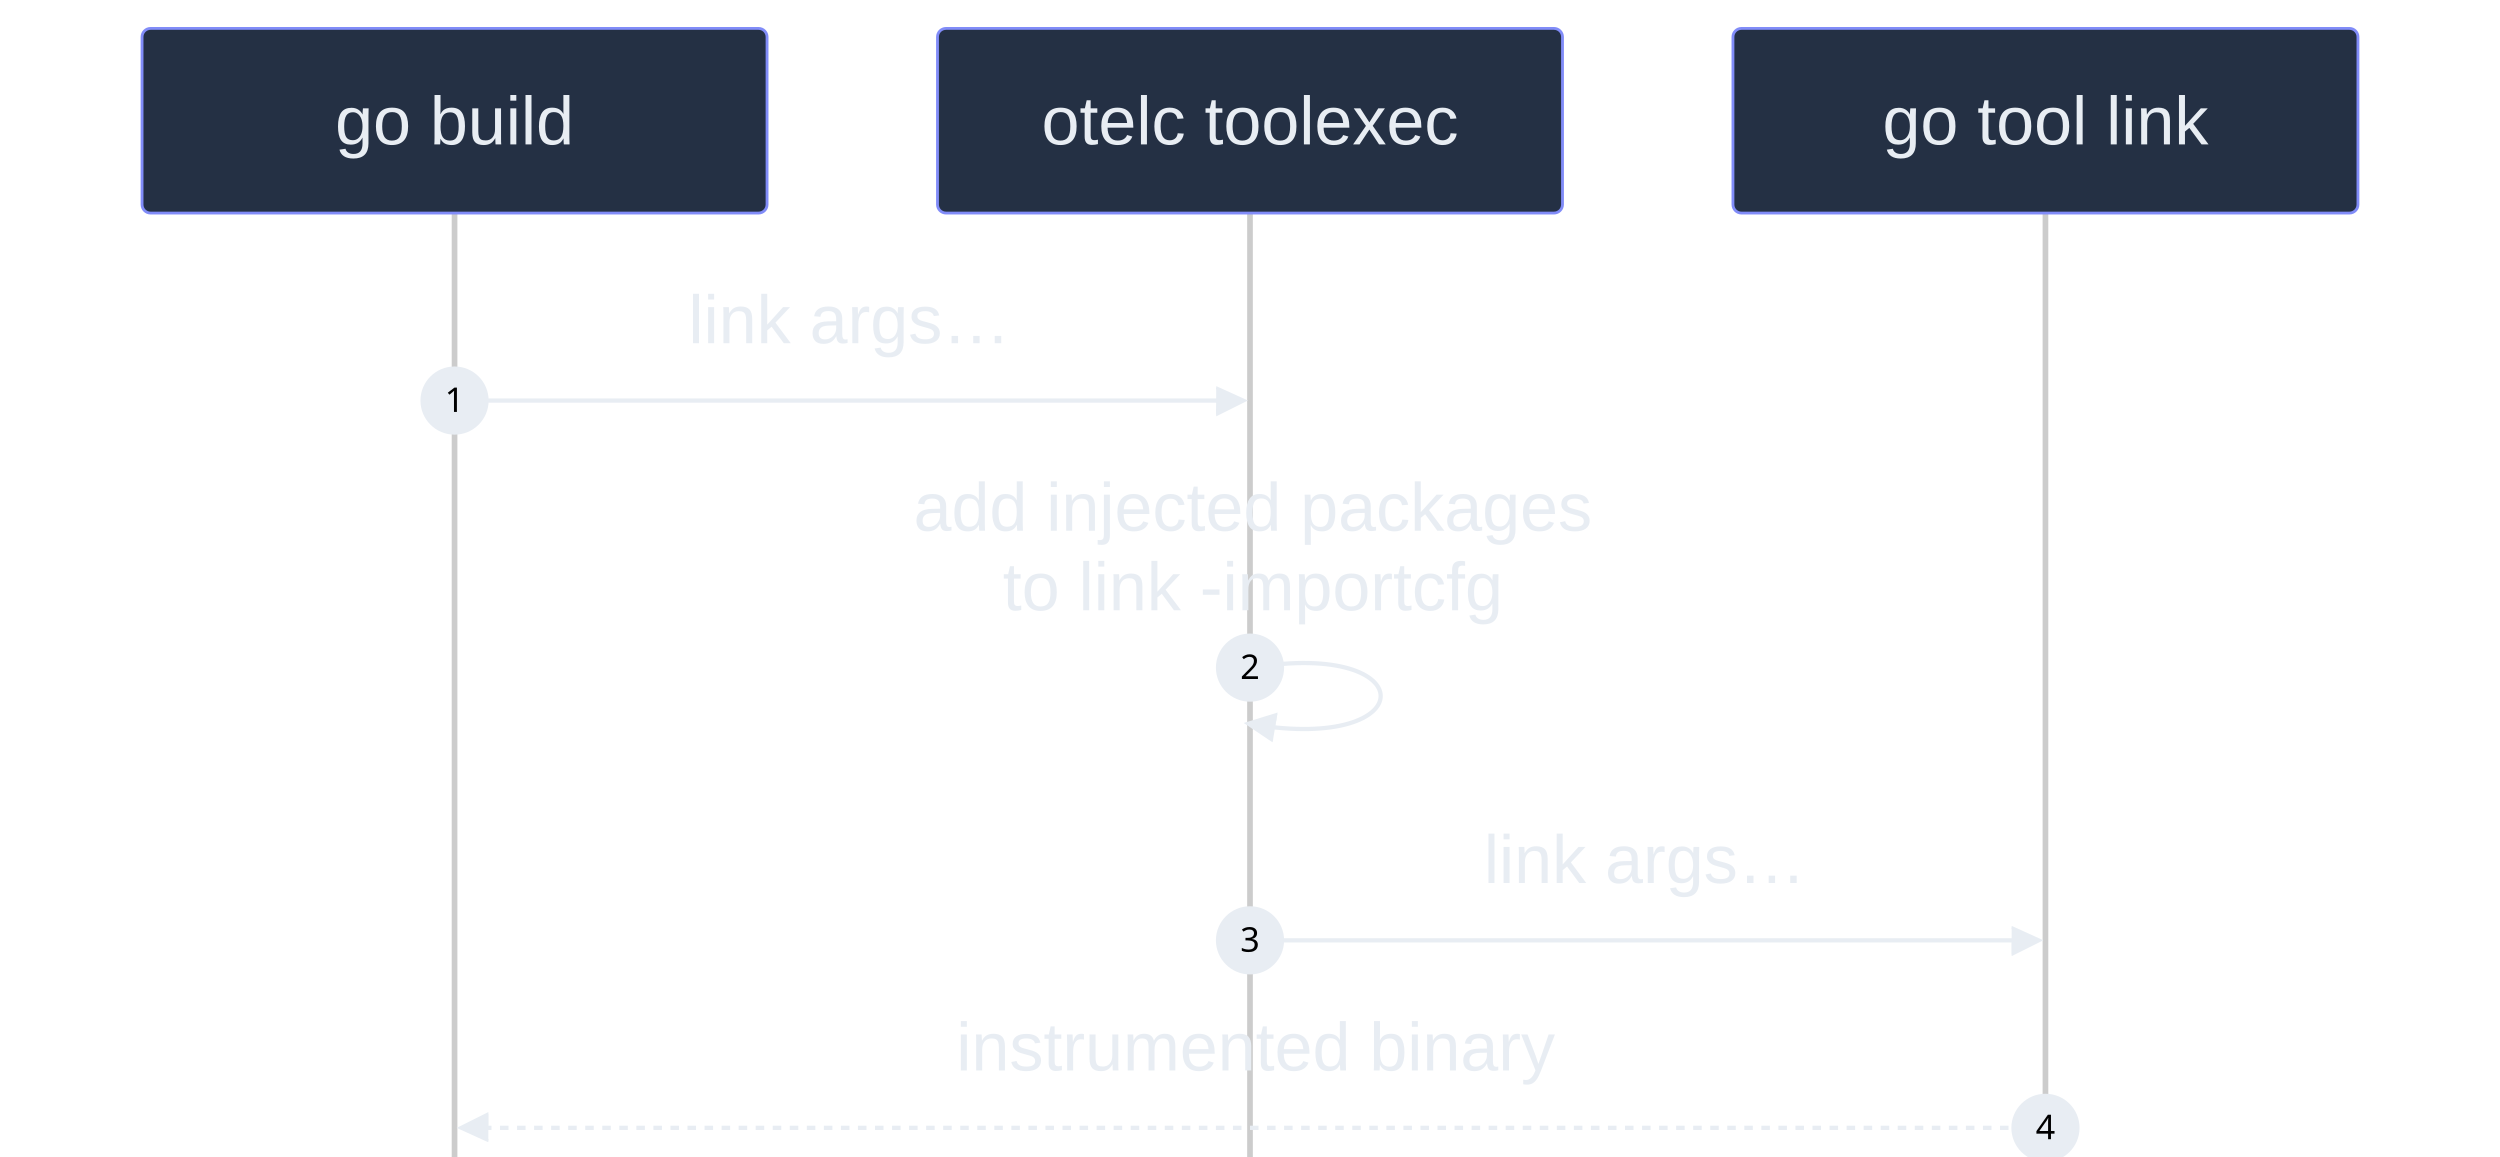
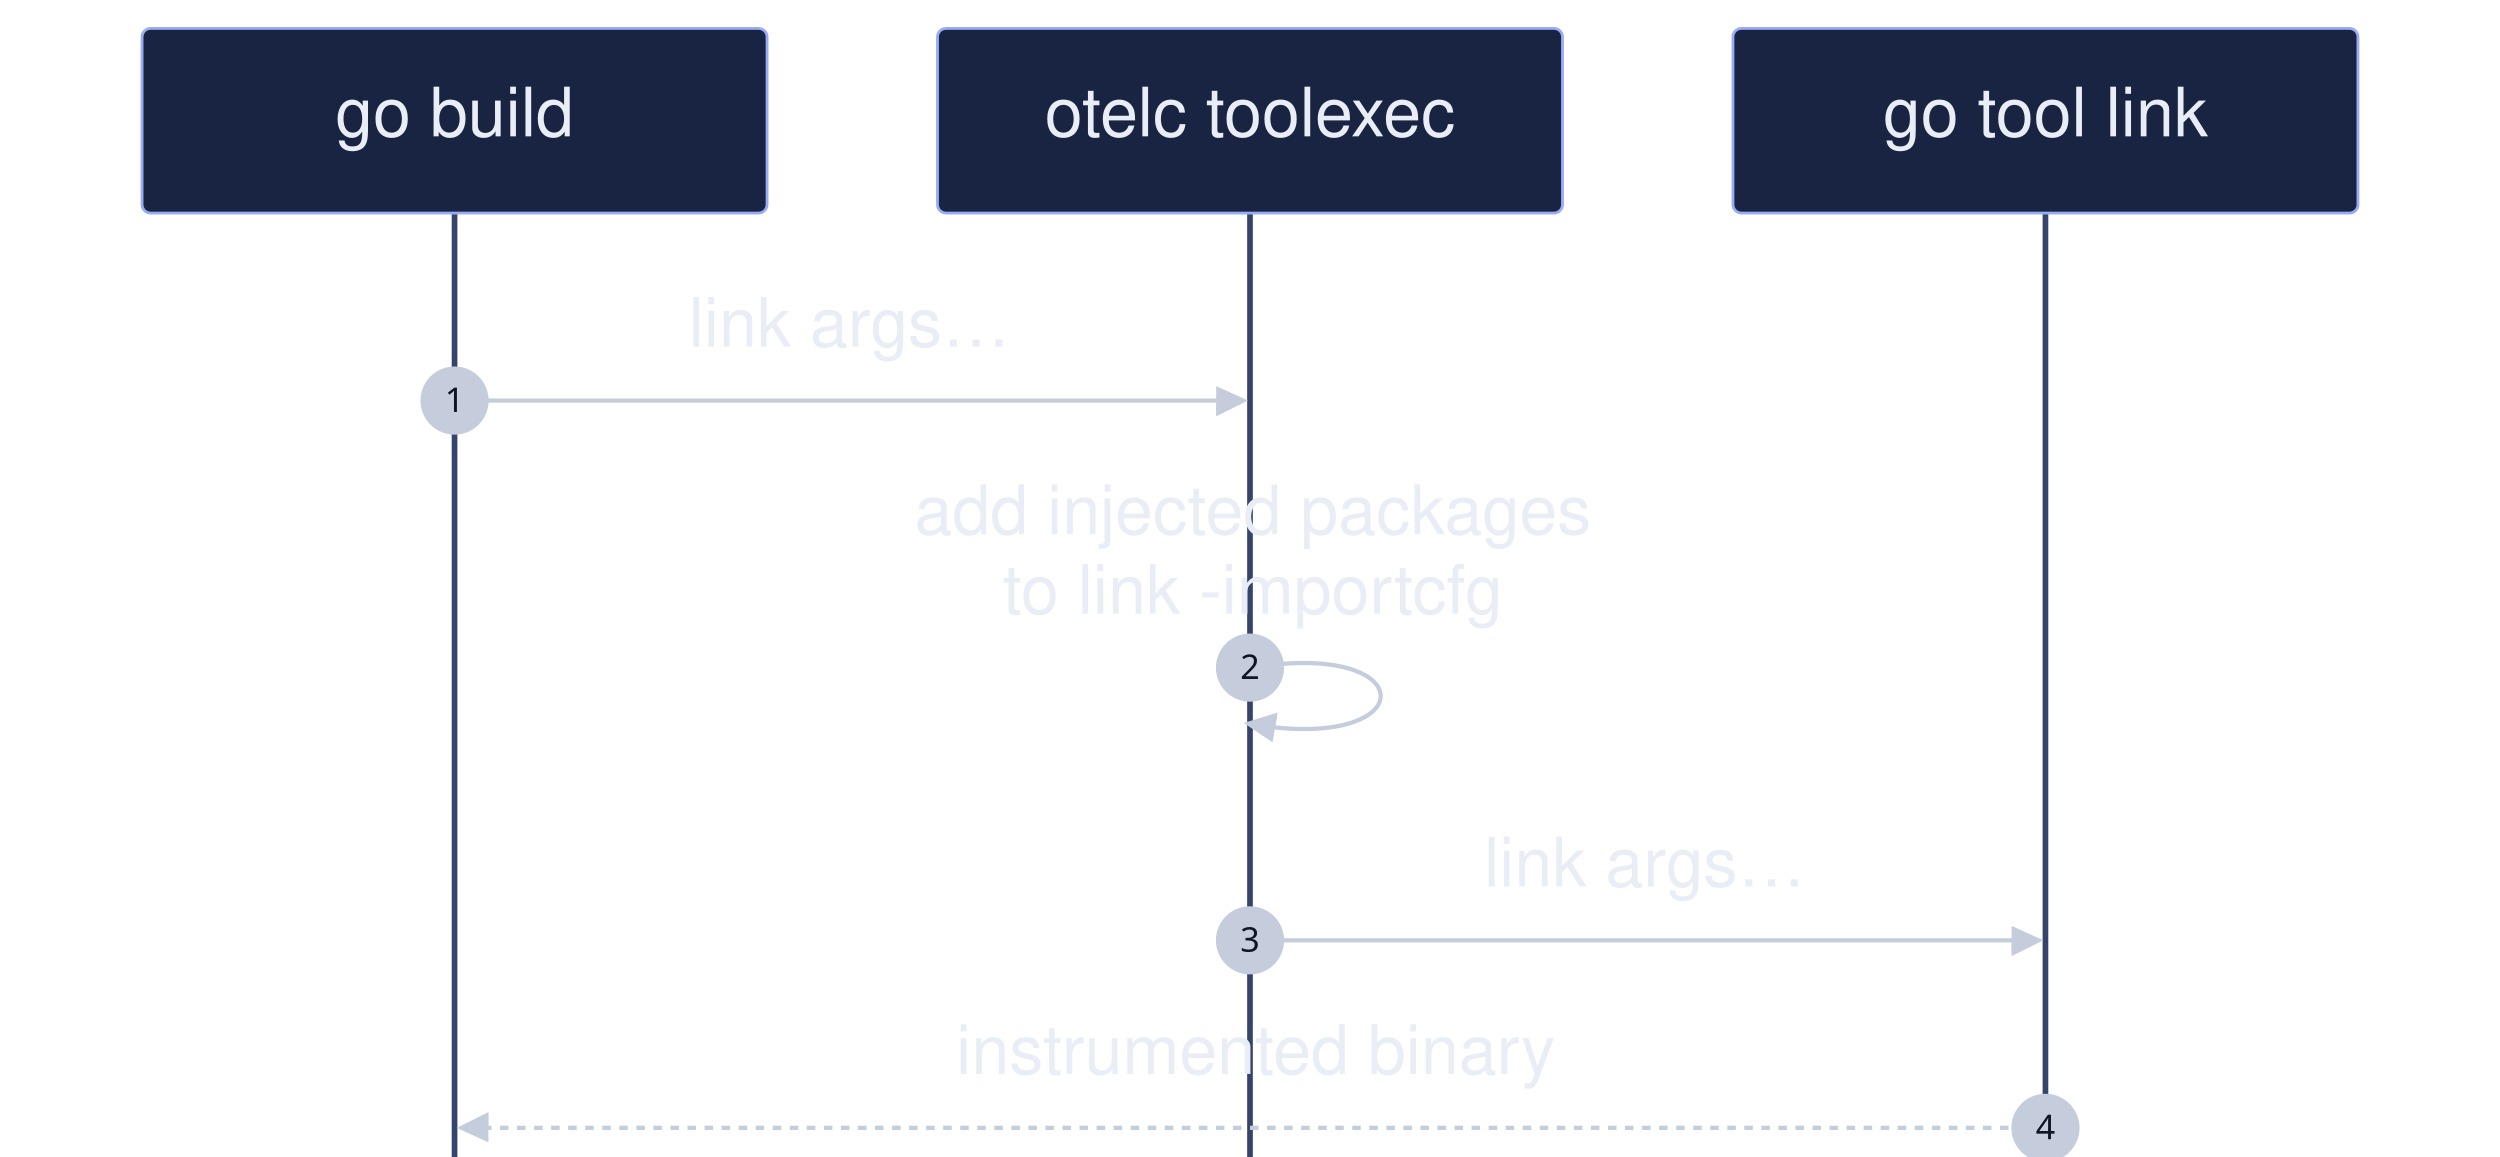
<svg xmlns="http://www.w3.org/2000/svg" id="my-svg" width="100%" style="max-width: 880px; background-color: transparent;" viewBox="-50 -10 880 407" role="graphics-document document" aria-roledescription="sequence">
  <g>
    <line id="actor2" x1="670" y1="65" x2="670" y2="2000" class="actor-line 200" stroke-width="0.5px" stroke="#999" name="L" data-et="life-line" data-id="L" />
    <g id="root-2" data-et="participant" data-type="participant" data-id="L">
      <rect x="560" y="0" fill="#eaeaea" stroke="#666" width="220" height="65" name="L" rx="3" ry="3" class="actor actor-top" />
-       <text x="670" y="32.5" dominant-baseline="central" alignment-baseline="central" class="actor actor-box" style="text-anchor: middle; font-size: 24px; font-weight: 400;">
+       <text x="670" y="32.5" dominant-baseline="central" alignment-baseline="central" class="actor actor-box" style="text-anchor: middle; font-size: 24px; font-weight: 400; font-family: Helvetica, Arial, sans-serif;">
        <tspan x="670" dy="0">go tool link</tspan>
      </text>
    </g>
  </g>
  <g>
    <line id="actor1" x1="390" y1="65" x2="390" y2="2000" class="actor-line 200" stroke-width="0.5px" stroke="#999" name="O" data-et="life-line" data-id="O" />
    <g id="root-1" data-et="participant" data-type="participant" data-id="O">
      <rect x="280" y="0" fill="#eaeaea" stroke="#666" width="220" height="65" name="O" rx="3" ry="3" class="actor actor-top" />
-       <text x="390" y="32.5" dominant-baseline="central" alignment-baseline="central" class="actor actor-box" style="text-anchor: middle; font-size: 24px; font-weight: 400;">
+       <text x="390" y="32.5" dominant-baseline="central" alignment-baseline="central" class="actor actor-box" style="text-anchor: middle; font-size: 24px; font-weight: 400; font-family: Helvetica, Arial, sans-serif;">
        <tspan x="390" dy="0">otelc toolexec</tspan>
      </text>
    </g>
  </g>
  <g>
    <line id="actor0" x1="110" y1="65" x2="110" y2="2000" class="actor-line 200" stroke-width="0.5px" stroke="#999" name="G" data-et="life-line" data-id="G" />
    <g id="root-0" data-et="participant" data-type="participant" data-id="G">
      <rect x="0" y="0" fill="#eaeaea" stroke="#666" width="220" height="65" name="G" rx="3" ry="3" class="actor actor-top" />
-       <text x="110" y="32.5" dominant-baseline="central" alignment-baseline="central" class="actor actor-box" style="text-anchor: middle; font-size: 24px; font-weight: 400;">
+       <text x="110" y="32.5" dominant-baseline="central" alignment-baseline="central" class="actor actor-box" style="text-anchor: middle; font-size: 24px; font-weight: 400; font-family: Helvetica, Arial, sans-serif;">
        <tspan x="110" dy="0">go build</tspan>
      </text>
    </g>
  </g>
-   <style>#my-svg{font-family:"trebuchet ms",verdana,arial,sans-serif;font-size:24px;fill:#ccc;}@keyframes edge-animation-frame{from{stroke-dashoffset:0;}}@keyframes dash{to{stroke-dashoffset:0;}}#my-svg .edge-animation-slow{stroke-dasharray:9,5!important;stroke-dashoffset:900;animation:dash 50s linear infinite;stroke-linecap:round;}#my-svg .edge-animation-fast{stroke-dasharray:9,5!important;stroke-dashoffset:900;animation:dash 20s linear infinite;stroke-linecap:round;}#my-svg .error-icon{fill:#a44141;}#my-svg .error-text{fill:#ddd;stroke:#ddd;}#my-svg .edge-thickness-normal{stroke-width:1px;}#my-svg .edge-thickness-thick{stroke-width:3.5px;}#my-svg .edge-pattern-solid{stroke-dasharray:0;}#my-svg .edge-thickness-invisible{stroke-width:0;fill:none;}#my-svg .edge-pattern-dashed{stroke-dasharray:3;}#my-svg .edge-pattern-dotted{stroke-dasharray:2;}#my-svg .marker{fill:#94a3b8;stroke:#94a3b8;}#my-svg .marker.cross{stroke:#94a3b8;}#my-svg svg{font-family:"trebuchet ms",verdana,arial,sans-serif;font-size:24px;}#my-svg p{margin:0;}#my-svg .actor{stroke:#818cf8;fill:#243044;stroke-width:1;}#my-svg rect.actor.outer-path[data-look="neo"]{filter:drop-shadow( 1px 2px 2px rgba(185,185,185,1));}#my-svg rect.note[data-look="neo"]{stroke:hsl(180, 0%, 18.353%);fill:hsl(180, 1.587%, 28.353%);filter:drop-shadow( 1px 2px 2px rgba(185,185,185,1));}#my-svg text.actor&gt;tspan{fill:#e8edf3;stroke:none;}#my-svg .actor-line{stroke:#ccc;}#my-svg .innerArc{stroke-width:1.5;stroke-dasharray:none;}#my-svg .messageLine0{stroke-width:1.5;stroke-dasharray:none;stroke:#e8edf3;}#my-svg .messageLine1{stroke-width:1.5;stroke-dasharray:2,2;stroke:#e8edf3;}#my-svg [id$="-arrowhead"] path{fill:#e8edf3;stroke:#e8edf3;}#my-svg .sequenceNumber{fill:black;}#my-svg [id$="-sequencenumber"]{fill:#e8edf3;}#my-svg [id$="-crosshead"] path{fill:#e8edf3;stroke:#e8edf3;}#my-svg .messageText{fill:#e8edf3;stroke:none;}#my-svg .labelBox{stroke:#ccc;fill:#1f2020;filter:none;}#my-svg .labelText,#my-svg .labelText&gt;tspan{fill:#e8edf3;stroke:none;}#my-svg .loopText,#my-svg .loopText&gt;tspan{fill:lightgrey;stroke:none;}#my-svg .sectionTitle,#my-svg .sectionTitle&gt;tspan{fill:lightgrey;stroke:none;}#my-svg .loopLine{stroke-width:2px;stroke-dasharray:2,2;stroke:#ccc;fill:#ccc;}#my-svg .note{stroke:hsl(180, 0%, 18.353%);fill:hsl(180, 1.587%, 28.353%);}#my-svg .noteText,#my-svg .noteText&gt;tspan{fill:rgb(183.848, 181.552, 181.552);stroke:none;font-weight:normal;}#my-svg .activation0{fill:hsl(180, 1.587%, 28.353%);stroke:#ccc;}#my-svg .activation1{fill:hsl(180, 1.587%, 28.353%);stroke:#ccc;}#my-svg .activation2{fill:hsl(180, 1.587%, 28.353%);stroke:#ccc;}#my-svg .actorPopupMenu{position:absolute;}#my-svg .actorPopupMenuPanel{position:absolute;fill:#243044;box-shadow:0px 8px 16px 0px rgba(0,0,0,0.2);filter:drop-shadow(3px 5px 2px rgb(0 0 0 / 0.4));}#my-svg .actor-man circle,#my-svg line{fill:#243044;stroke-width:2px;}#my-svg g rect.rect{filter:drop-shadow( 1px 2px 2px rgba(185,185,185,1));stroke:#ccc;}#my-svg .node .neo-node{stroke:#ccc;}#my-svg [data-look="neo"].node rect,#my-svg [data-look="neo"].cluster rect,#my-svg [data-look="neo"].node polygon{stroke:url(#my-svg-gradient);filter:drop-shadow( 1px 2px 2px rgba(185,185,185,1));}#my-svg [data-look="neo"].swimlane.cluster rect{filter:none;}#my-svg [data-look="neo"].node path{stroke:url(#my-svg-gradient);stroke-width:1px;}#my-svg [data-look="neo"].node .outer-path{filter:drop-shadow( 1px 2px 2px rgba(185,185,185,1));}#my-svg [data-look="neo"].node .neo-line path{stroke:#ccc;filter:none;}#my-svg [data-look="neo"].node circle{stroke:url(#my-svg-gradient);filter:drop-shadow( 1px 2px 2px rgba(185,185,185,1));}#my-svg [data-look="neo"].node circle .state-start{fill:#000000;}#my-svg [data-look="neo"].icon-shape .icon{fill:url(#my-svg-gradient);filter:drop-shadow( 1px 2px 2px rgba(185,185,185,1));}#my-svg [data-look="neo"].icon-shape .icon-neo path{stroke:url(#my-svg-gradient);filter:drop-shadow( 1px 2px 2px rgba(185,185,185,1));}#my-svg :root{--mermaid-font-family:"trebuchet ms",verdana,arial,sans-serif;}</style>
+   <style>#my-svg{font-family:Helvetica,Arial,sans-serif;font-size:24px;fill:#e9edf5;}@keyframes edge-animation-frame{from{stroke-dashoffset:0;}}@keyframes dash{to{stroke-dashoffset:0;}}#my-svg .edge-animation-slow{stroke-dasharray:9,5!important;stroke-dashoffset:900;animation:dash 50s linear infinite;stroke-linecap:round;}#my-svg .edge-animation-fast{stroke-dasharray:9,5!important;stroke-dashoffset:900;animation:dash 20s linear infinite;stroke-linecap:round;}#my-svg .error-icon{fill:#131d33;}#my-svg .error-text{fill:#ece2cc;stroke:#ece2cc;}#my-svg .edge-thickness-normal{stroke-width:1px;}#my-svg .edge-thickness-thick{stroke-width:3.5px;}#my-svg .edge-pattern-solid{stroke-dasharray:0;}#my-svg .edge-thickness-invisible{stroke-width:0;fill:none;}#my-svg .edge-pattern-dashed{stroke-dasharray:3;}#my-svg .edge-pattern-dotted{stroke-dasharray:2;}#my-svg .marker{fill:#8591ab;stroke:#8591ab;}#my-svg .marker.cross{stroke:#8591ab;}#my-svg svg{font-family:Helvetica,Arial,sans-serif;font-size:24px;}#my-svg p{margin:0;}#my-svg .actor{stroke:#9aabf5;fill:#182441;stroke-width:1;}#my-svg rect.actor.outer-path[data-look="neo"]{filter:drop-shadow( 1px 2px 2px rgba(185,185,185,1));}#my-svg rect.note[data-look="neo"]{stroke:hsl(41.143, 60%, 38.039%);fill:#f5a800;filter:drop-shadow( 1px 2px 2px rgba(185,185,185,1));}#my-svg text.actor&gt;tspan{fill:#e9edf5;stroke:none;}#my-svg .actor-line{stroke:#34446a;}#my-svg .innerArc{stroke-width:1.5;stroke-dasharray:none;}#my-svg .messageLine0{stroke-width:1.5;stroke-dasharray:none;stroke:#c5cddc;}#my-svg .messageLine1{stroke-width:1.5;stroke-dasharray:2,2;stroke:#c5cddc;}#my-svg [id$="-arrowhead"] path{fill:#c5cddc;stroke:#c5cddc;}#my-svg .sequenceNumber{fill:#0d1526;}#my-svg [id$="-sequencenumber"]{fill:#c5cddc;}#my-svg [id$="-crosshead"] path{fill:#c5cddc;stroke:#c5cddc;}#my-svg .messageText{fill:#e9edf5;stroke:none;}#my-svg .labelBox{stroke:#f5a800;fill:#131d33;filter:none;}#my-svg .labelText,#my-svg .labelText&gt;tspan{fill:#f5a800;stroke:none;}#my-svg .loopText,#my-svg .loopText&gt;tspan{fill:#e9edf5;stroke:none;}#my-svg .sectionTitle,#my-svg .sectionTitle&gt;tspan{fill:#e9edf5;stroke:none;}#my-svg .loopLine{stroke-width:2px;stroke-dasharray:2,2;stroke:#f5a800;fill:#f5a800;}#my-svg .note{stroke:hsl(41.143, 60%, 38.039%);fill:#f5a800;}#my-svg .noteText,#my-svg .noteText&gt;tspan{fill:#0d1526;stroke:none;font-weight:normal;}#my-svg .activation0{fill:#25324f;stroke:#9aabf5;}#my-svg .activation1{fill:#25324f;stroke:#9aabf5;}#my-svg .activation2{fill:#25324f;stroke:#9aabf5;}#my-svg .actorPopupMenu{position:absolute;}#my-svg .actorPopupMenuPanel{position:absolute;fill:#182441;box-shadow:0px 8px 16px 0px rgba(0,0,0,0.2);filter:drop-shadow(3px 5px 2px rgb(0 0 0 / 0.4));}#my-svg .actor-man circle,#my-svg line{fill:#182441;stroke-width:2px;}#my-svg g rect.rect{filter:drop-shadow( 1px 2px 2px rgba(185,185,185,1));stroke:#9aabf5;}#my-svg .node .neo-node{stroke:#9aabf5;}#my-svg [data-look="neo"].node rect,#my-svg [data-look="neo"].cluster rect,#my-svg [data-look="neo"].node polygon{stroke:url(#my-svg-gradient);filter:drop-shadow( 1px 2px 2px rgba(185,185,185,1));}#my-svg [data-look="neo"].swimlane.cluster rect{filter:none;}#my-svg [data-look="neo"].node path{stroke:url(#my-svg-gradient);stroke-width:1px;}#my-svg [data-look="neo"].node .outer-path{filter:drop-shadow( 1px 2px 2px rgba(185,185,185,1));}#my-svg [data-look="neo"].node .neo-line path{stroke:#9aabf5;filter:none;}#my-svg [data-look="neo"].node circle{stroke:url(#my-svg-gradient);filter:drop-shadow( 1px 2px 2px rgba(185,185,185,1));}#my-svg [data-look="neo"].node circle .state-start{fill:#000000;}#my-svg [data-look="neo"].icon-shape .icon{fill:url(#my-svg-gradient);filter:drop-shadow( 1px 2px 2px rgba(185,185,185,1));}#my-svg [data-look="neo"].icon-shape .icon-neo path{stroke:url(#my-svg-gradient);filter:drop-shadow( 1px 2px 2px rgba(185,185,185,1));}#my-svg :root{--mermaid-font-family:Helvetica,Arial,sans-serif;}</style>
  <g />
  <defs>
    <symbol id="my-svg-computer" width="24" height="24">
      <path transform="scale(.5)" d="M2 2v13h20v-13h-20zm18 11h-16v-9h16v9zm-10.228 6l.466-1h3.524l.467 1h-4.457zm14.228 3h-24l2-6h2.104l-1.33 4h18.45l-1.297-4h2.073l2 6zm-5-10h-14v-7h14v7z" />
    </symbol>
  </defs>
  <defs>
    <symbol id="my-svg-database" fill-rule="evenodd" clip-rule="evenodd">
      <path transform="scale(.5)" d="M12.258.001l.256.004.255.005.253.008.251.01.249.012.247.015.246.016.242.019.241.02.239.023.236.024.233.027.231.028.229.031.225.032.223.034.22.036.217.038.214.04.211.041.208.043.205.045.201.046.198.048.194.05.191.051.187.053.183.054.18.056.175.057.172.059.168.06.163.061.16.063.155.064.15.066.074.033.073.033.071.034.07.034.069.035.068.035.067.035.066.035.064.036.064.036.062.036.06.036.06.037.058.037.058.037.055.038.055.038.053.038.052.038.051.039.05.039.048.039.047.039.045.04.044.04.043.04.041.04.04.041.039.041.037.041.036.041.034.041.033.042.032.042.03.042.029.042.027.042.026.043.024.043.023.043.021.043.02.043.018.044.017.043.015.044.013.044.012.044.011.045.009.044.007.045.006.045.004.045.002.045.001.045v17l-.001.045-.002.045-.004.045-.006.045-.007.045-.009.044-.011.045-.012.044-.013.044-.015.044-.017.043-.018.044-.02.043-.021.043-.023.043-.024.043-.026.043-.027.042-.029.042-.03.042-.032.042-.033.042-.034.041-.036.041-.037.041-.039.041-.04.041-.041.04-.043.04-.044.04-.045.04-.047.039-.048.039-.05.039-.051.039-.052.038-.053.038-.055.038-.055.038-.058.037-.058.037-.06.037-.06.036-.062.036-.064.036-.064.036-.066.035-.067.035-.068.035-.069.035-.07.034-.071.034-.073.033-.074.033-.15.066-.155.064-.16.063-.163.061-.168.06-.172.059-.175.057-.18.056-.183.054-.187.053-.191.051-.194.05-.198.048-.201.046-.205.045-.208.043-.211.041-.214.04-.217.038-.22.036-.223.034-.225.032-.229.031-.231.028-.233.027-.236.024-.239.023-.241.02-.242.019-.246.016-.247.015-.249.012-.251.01-.253.008-.255.005-.256.004-.258.001-.258-.001-.256-.004-.255-.005-.253-.008-.251-.01-.249-.012-.247-.015-.245-.016-.243-.019-.241-.02-.238-.023-.236-.024-.234-.027-.231-.028-.228-.031-.226-.032-.223-.034-.22-.036-.217-.038-.214-.04-.211-.041-.208-.043-.204-.045-.201-.046-.198-.048-.195-.05-.19-.051-.187-.053-.184-.054-.179-.056-.176-.057-.172-.059-.167-.06-.164-.061-.159-.063-.155-.064-.151-.066-.074-.033-.072-.033-.072-.034-.07-.034-.069-.035-.068-.035-.067-.035-.066-.035-.064-.036-.063-.036-.062-.036-.061-.036-.06-.037-.058-.037-.057-.037-.056-.038-.055-.038-.053-.038-.052-.038-.051-.039-.049-.039-.049-.039-.046-.039-.046-.04-.044-.04-.043-.04-.041-.04-.04-.041-.039-.041-.037-.041-.036-.041-.034-.041-.033-.042-.032-.042-.03-.042-.029-.042-.027-.042-.026-.043-.024-.043-.023-.043-.021-.043-.02-.043-.018-.044-.017-.043-.015-.044-.013-.044-.012-.044-.011-.045-.009-.044-.007-.045-.006-.045-.004-.045-.002-.045-.001-.045v-17l.001-.045.002-.045.004-.045.006-.045.007-.045.009-.044.011-.045.012-.044.013-.044.015-.044.017-.043.018-.044.02-.043.021-.043.023-.043.024-.043.026-.043.027-.042.029-.042.03-.042.032-.042.033-.042.034-.041.036-.041.037-.041.039-.041.04-.041.041-.04.043-.04.044-.04.046-.04.046-.039.049-.039.049-.039.051-.039.052-.038.053-.038.055-.038.056-.038.057-.037.058-.037.06-.037.061-.036.062-.036.063-.036.064-.036.066-.035.067-.035.068-.035.069-.035.07-.034.072-.034.072-.033.074-.033.151-.066.155-.064.159-.063.164-.061.167-.06.172-.059.176-.057.179-.056.184-.054.187-.053.19-.051.195-.05.198-.048.201-.046.204-.045.208-.043.211-.041.214-.04.217-.038.22-.036.223-.034.226-.032.228-.031.231-.028.234-.027.236-.024.238-.023.241-.02.243-.019.245-.016.247-.015.249-.012.251-.01.253-.008.255-.005.256-.004.258-.001.258.001zm-9.258 20.499v.01l.001.021.003.021.004.022.005.021.006.022.007.022.009.023.01.022.011.023.012.023.013.023.015.023.016.024.017.023.018.024.019.024.021.024.022.025.023.024.024.025.052.049.056.05.061.051.066.051.07.051.075.051.079.052.084.052.088.052.092.052.097.052.102.051.105.052.11.052.114.051.119.051.123.051.127.05.131.05.135.05.139.048.144.049.147.047.152.047.155.047.16.045.163.045.167.043.171.043.176.041.178.041.183.039.187.039.19.037.194.035.197.035.202.033.204.031.209.03.212.029.216.027.219.025.222.024.226.021.23.02.233.018.236.016.24.015.243.012.246.01.249.008.253.005.256.004.259.001.26-.001.257-.004.254-.005.25-.008.247-.011.244-.012.241-.014.237-.016.233-.018.231-.021.226-.021.224-.024.22-.026.216-.027.212-.028.21-.031.205-.031.202-.034.198-.034.194-.036.191-.037.187-.039.183-.04.179-.04.175-.042.172-.043.168-.044.163-.045.16-.046.155-.046.152-.047.148-.048.143-.049.139-.049.136-.05.131-.05.126-.05.123-.051.118-.052.114-.051.11-.052.106-.052.101-.052.096-.052.092-.052.088-.053.083-.051.079-.052.074-.052.07-.051.065-.051.06-.051.056-.05.051-.05.023-.024.023-.025.021-.024.02-.024.019-.024.018-.024.017-.024.015-.023.014-.024.013-.023.012-.023.01-.023.01-.022.008-.022.006-.022.006-.022.004-.022.004-.021.001-.021.001-.021v-4.127l-.077.055-.08.053-.083.054-.085.053-.087.052-.09.052-.093.051-.095.05-.097.05-.1.049-.102.049-.105.048-.106.047-.109.047-.111.046-.114.045-.115.045-.118.044-.12.043-.122.042-.124.042-.126.041-.128.04-.13.04-.132.038-.134.038-.135.037-.138.037-.139.035-.142.035-.143.034-.144.033-.147.032-.148.031-.15.03-.151.03-.153.029-.154.027-.156.027-.158.026-.159.025-.161.024-.162.023-.163.022-.165.021-.166.02-.167.019-.169.018-.169.017-.171.016-.173.015-.173.014-.175.013-.175.012-.177.011-.178.01-.179.008-.179.008-.181.006-.182.005-.182.004-.184.003-.184.002h-.37l-.184-.002-.184-.003-.182-.004-.182-.005-.181-.006-.179-.008-.179-.008-.178-.01-.176-.011-.176-.012-.175-.013-.173-.014-.172-.015-.171-.016-.17-.017-.169-.018-.167-.019-.166-.02-.165-.021-.163-.022-.162-.023-.161-.024-.159-.025-.157-.026-.156-.027-.155-.027-.153-.029-.151-.03-.15-.03-.148-.031-.146-.032-.145-.033-.143-.034-.141-.035-.14-.035-.137-.037-.136-.037-.134-.038-.132-.038-.13-.04-.128-.04-.126-.041-.124-.042-.122-.042-.12-.044-.117-.043-.116-.045-.113-.045-.112-.046-.109-.047-.106-.047-.105-.048-.102-.049-.1-.049-.097-.05-.095-.05-.093-.052-.09-.051-.087-.052-.085-.053-.083-.054-.08-.054-.077-.054v4.127zm0-5.654v.011l.001.021.003.021.004.021.005.022.006.022.007.022.009.022.01.022.011.023.012.023.013.023.015.024.016.023.017.024.018.024.019.024.021.024.022.024.023.025.024.024.052.05.056.05.061.05.066.051.07.051.075.052.079.051.084.052.088.052.092.052.097.052.102.052.105.052.11.051.114.051.119.052.123.05.127.051.131.05.135.049.139.049.144.048.147.048.152.047.155.046.16.045.163.045.167.044.171.042.176.042.178.04.183.04.187.038.19.037.194.036.197.034.202.033.204.032.209.03.212.028.216.027.219.025.222.024.226.022.23.02.233.018.236.016.24.014.243.012.246.01.249.008.253.006.256.003.259.001.26-.001.257-.003.254-.006.25-.008.247-.01.244-.012.241-.015.237-.016.233-.018.231-.02.226-.022.224-.024.22-.025.216-.027.212-.029.21-.03.205-.032.202-.033.198-.035.194-.036.191-.037.187-.039.183-.039.179-.041.175-.042.172-.043.168-.044.163-.045.16-.045.155-.047.152-.047.148-.048.143-.048.139-.05.136-.049.131-.05.126-.051.123-.051.118-.051.114-.052.11-.052.106-.052.101-.052.096-.052.092-.052.088-.052.083-.052.079-.052.074-.051.07-.052.065-.051.06-.05.056-.051.051-.049.023-.025.023-.024.021-.025.02-.024.019-.024.018-.024.017-.024.015-.023.014-.023.013-.024.012-.022.01-.023.01-.023.008-.022.006-.022.006-.022.004-.021.004-.022.001-.021.001-.021v-4.139l-.077.054-.08.054-.083.054-.085.052-.087.053-.09.051-.093.051-.095.051-.097.05-.1.049-.102.049-.105.048-.106.047-.109.047-.111.046-.114.045-.115.044-.118.044-.12.044-.122.042-.124.042-.126.041-.128.04-.13.039-.132.039-.134.038-.135.037-.138.036-.139.036-.142.035-.143.033-.144.033-.147.033-.148.031-.15.03-.151.03-.153.028-.154.028-.156.027-.158.026-.159.025-.161.024-.162.023-.163.022-.165.021-.166.02-.167.019-.169.018-.169.017-.171.016-.173.015-.173.014-.175.013-.175.012-.177.011-.178.009-.179.009-.179.007-.181.007-.182.005-.182.004-.184.003-.184.002h-.37l-.184-.002-.184-.003-.182-.004-.182-.005-.181-.007-.179-.007-.179-.009-.178-.009-.176-.011-.176-.012-.175-.013-.173-.014-.172-.015-.171-.016-.17-.017-.169-.018-.167-.019-.166-.02-.165-.021-.163-.022-.162-.023-.161-.024-.159-.025-.157-.026-.156-.027-.155-.028-.153-.028-.151-.03-.15-.03-.148-.031-.146-.033-.145-.033-.143-.033-.141-.035-.14-.036-.137-.036-.136-.037-.134-.038-.132-.039-.13-.039-.128-.04-.126-.041-.124-.042-.122-.043-.12-.043-.117-.044-.116-.044-.113-.046-.112-.046-.109-.046-.106-.047-.105-.048-.102-.049-.1-.049-.097-.05-.095-.051-.093-.051-.09-.051-.087-.053-.085-.052-.083-.054-.08-.054-.077-.054v4.139zm0-5.666v.011l.001.02.003.022.004.021.005.022.006.021.007.022.009.023.01.022.011.023.012.023.013.023.015.023.016.024.017.024.018.023.019.024.021.025.022.024.023.024.024.025.052.05.056.05.061.05.066.051.07.051.075.052.079.051.084.052.088.052.092.052.097.052.102.052.105.051.11.052.114.051.119.051.123.051.127.05.131.05.135.05.139.049.144.048.147.048.152.047.155.046.16.045.163.045.167.043.171.043.176.042.178.04.183.04.187.038.19.037.194.036.197.034.202.033.204.032.209.03.212.028.216.027.219.025.222.024.226.021.23.02.233.018.236.017.24.014.243.012.246.01.249.008.253.006.256.003.259.001.26-.001.257-.003.254-.006.25-.008.247-.01.244-.013.241-.014.237-.016.233-.018.231-.02.226-.022.224-.024.22-.025.216-.027.212-.029.21-.03.205-.032.202-.033.198-.035.194-.036.191-.037.187-.039.183-.039.179-.041.175-.042.172-.043.168-.044.163-.045.16-.045.155-.047.152-.047.148-.048.143-.049.139-.049.136-.049.131-.051.126-.05.123-.051.118-.052.114-.051.11-.052.106-.052.101-.052.096-.052.092-.052.088-.052.083-.052.079-.052.074-.052.07-.051.065-.051.06-.051.056-.05.051-.049.023-.025.023-.025.021-.024.02-.024.019-.024.018-.024.017-.024.015-.023.014-.024.013-.023.012-.023.01-.022.01-.023.008-.022.006-.022.006-.022.004-.022.004-.021.001-.021.001-.021v-4.153l-.077.054-.08.054-.083.053-.085.053-.087.053-.09.051-.093.051-.095.051-.097.05-.1.049-.102.048-.105.048-.106.048-.109.046-.111.046-.114.046-.115.044-.118.044-.12.043-.122.043-.124.042-.126.041-.128.04-.13.039-.132.039-.134.038-.135.037-.138.036-.139.036-.142.034-.143.034-.144.033-.147.032-.148.032-.15.03-.151.03-.153.028-.154.028-.156.027-.158.026-.159.024-.161.024-.162.023-.163.023-.165.021-.166.02-.167.019-.169.018-.169.017-.171.016-.173.015-.173.014-.175.013-.175.012-.177.01-.178.01-.179.009-.179.007-.181.006-.182.006-.182.004-.184.003-.184.001-.185.001-.185-.001-.184-.001-.184-.003-.182-.004-.182-.006-.181-.006-.179-.007-.179-.009-.178-.01-.176-.01-.176-.012-.175-.013-.173-.014-.172-.015-.171-.016-.17-.017-.169-.018-.167-.019-.166-.02-.165-.021-.163-.023-.162-.023-.161-.024-.159-.024-.157-.026-.156-.027-.155-.028-.153-.028-.151-.03-.15-.03-.148-.032-.146-.032-.145-.033-.143-.034-.141-.034-.14-.036-.137-.036-.136-.037-.134-.038-.132-.039-.13-.039-.128-.041-.126-.041-.124-.041-.122-.043-.12-.043-.117-.044-.116-.044-.113-.046-.112-.046-.109-.046-.106-.048-.105-.048-.102-.048-.1-.05-.097-.049-.095-.051-.093-.051-.09-.052-.087-.052-.085-.053-.083-.053-.08-.054-.077-.054v4.153zm8.74-8.179l-.257.004-.254.005-.25.008-.247.011-.244.012-.241.014-.237.016-.233.018-.231.021-.226.022-.224.023-.22.026-.216.027-.212.028-.21.031-.205.032-.202.033-.198.034-.194.036-.191.038-.187.038-.183.04-.179.041-.175.042-.172.043-.168.043-.163.045-.16.046-.155.046-.152.048-.148.048-.143.048-.139.049-.136.05-.131.05-.126.051-.123.051-.118.051-.114.052-.11.052-.106.052-.101.052-.096.052-.092.052-.088.052-.083.052-.079.052-.074.051-.07.052-.065.051-.06.05-.056.05-.051.05-.023.025-.023.024-.021.024-.02.025-.019.024-.018.024-.017.023-.015.024-.014.023-.013.023-.012.023-.01.023-.01.022-.008.022-.006.023-.006.021-.004.022-.004.021-.001.021-.001.021.001.021.001.021.004.021.004.022.006.021.006.023.008.022.01.022.01.023.012.023.013.023.014.023.015.024.017.023.018.024.019.024.02.025.021.024.023.024.023.025.051.05.056.05.06.05.065.051.07.052.074.051.079.052.083.052.088.052.092.052.096.052.101.052.106.052.11.052.114.052.118.051.123.051.126.051.131.05.136.05.139.049.143.048.148.048.152.048.155.046.16.046.163.045.168.043.172.043.175.042.179.041.183.04.187.038.191.038.194.036.198.034.202.033.205.032.21.031.212.028.216.027.22.026.224.023.226.022.231.021.233.018.237.016.241.014.244.012.247.011.25.008.254.005.257.004.26.001.26-.001.257-.004.254-.005.25-.008.247-.011.244-.012.241-.014.237-.016.233-.018.231-.021.226-.022.224-.023.22-.026.216-.027.212-.028.21-.031.205-.032.202-.033.198-.034.194-.036.191-.038.187-.038.183-.04.179-.041.175-.042.172-.043.168-.043.163-.045.16-.046.155-.046.152-.048.148-.048.143-.048.139-.049.136-.05.131-.05.126-.051.123-.051.118-.051.114-.052.11-.052.106-.052.101-.052.096-.052.092-.052.088-.052.083-.052.079-.052.074-.051.07-.052.065-.051.06-.05.056-.05.051-.05.023-.025.023-.024.021-.024.02-.025.019-.024.018-.024.017-.023.015-.024.014-.023.013-.023.012-.023.01-.023.01-.022.008-.022.006-.023.006-.021.004-.022.004-.021.001-.021.001-.021-.001-.021-.001-.021-.004-.021-.004-.022-.006-.021-.006-.023-.008-.022-.01-.022-.01-.023-.012-.023-.013-.023-.014-.023-.015-.024-.017-.023-.018-.024-.019-.024-.02-.025-.021-.024-.023-.024-.023-.025-.051-.05-.056-.05-.06-.05-.065-.051-.07-.052-.074-.051-.079-.052-.083-.052-.088-.052-.092-.052-.096-.052-.101-.052-.106-.052-.11-.052-.114-.052-.118-.051-.123-.051-.126-.051-.131-.05-.136-.05-.139-.049-.143-.048-.148-.048-.152-.048-.155-.046-.16-.046-.163-.045-.168-.043-.172-.043-.175-.042-.179-.041-.183-.04-.187-.038-.191-.038-.194-.036-.198-.034-.202-.033-.205-.032-.21-.031-.212-.028-.216-.027-.22-.026-.224-.023-.226-.022-.231-.021-.233-.018-.237-.016-.241-.014-.244-.012-.247-.011-.25-.008-.254-.005-.257-.004-.26-.001-.26.001z" />
    </symbol>
  </defs>
  <defs>
    <symbol id="my-svg-clock" width="24" height="24">
      <path transform="scale(.5)" d="M12 2c5.514 0 10 4.486 10 10s-4.486 10-10 10-10-4.486-10-10 4.486-10 10-10zm0-2c-6.627 0-12 5.373-12 12s5.373 12 12 12 12-5.373 12-12-5.373-12-12-12zm5.848 12.459c.202.038.202.333.001.372-1.907.361-6.045 1.111-6.547 1.111-.719 0-1.301-.582-1.301-1.301 0-.512.77-5.447 1.125-7.445.034-.192.312-.181.343.014l.985 6.238 5.394 1.011z" />
    </symbol>
  </defs>
  <defs>
    <marker id="my-svg-arrowhead" refX="7.9" refY="5" markerUnits="userSpaceOnUse" markerWidth="12" markerHeight="12" orient="auto-start-reverse">
      <path d="M -1 0 L 10 5 L 0 10 z" />
    </marker>
  </defs>
  <defs>
    <marker id="my-svg-crosshead" markerWidth="15" markerHeight="8" orient="auto" refX="4" refY="4.5">
      <path fill="none" stroke="#000000" stroke-width="1pt" d="M 1,2 L 6,7 M 6,2 L 1,7" style="stroke-dasharray: 0, 0;" />
    </marker>
  </defs>
  <defs>
    <marker id="my-svg-filled-head" refX="15.5" refY="7" markerWidth="20" markerHeight="28" orient="auto">
      <path d="M 18,7 L9,13 L14,7 L9,1 Z" />
    </marker>
  </defs>
  <defs>
    <marker id="my-svg-sequencenumber" refX="15" refY="15" markerWidth="60" markerHeight="40" orient="auto">
      <circle cx="15" cy="15" r="6" />
    </marker>
  </defs>
  <defs>
    <marker id="my-svg-solidTopArrowHead" refX="7.9" refY="7.25" markerUnits="userSpaceOnUse" markerWidth="12" markerHeight="12" orient="auto-start-reverse">
      <path d="M 0 0 L 10 8 L 0 8 z" />
    </marker>
  </defs>
  <defs>
    <marker id="my-svg-solidBottomArrowHead" refX="7.9" refY="0.75" markerUnits="userSpaceOnUse" markerWidth="12" markerHeight="12" orient="auto-start-reverse">
      <path d="M 0 0 L 10 0 L 0 8 z" />
    </marker>
  </defs>
  <defs>
    <marker id="my-svg-stickTopArrowHead" refX="7.5" refY="7" markerUnits="userSpaceOnUse" markerWidth="12" markerHeight="12" orient="auto-start-reverse">
      <path d="M 0 0 L 7 7" stroke="black" stroke-width="1.5" fill="none" />
    </marker>
  </defs>
  <defs>
    <marker id="my-svg-stickBottomArrowHead" refX="7.5" refY="0" markerUnits="userSpaceOnUse" markerWidth="12" markerHeight="12" orient="auto-start-reverse">
      <path d="M 0 7 L 7 0" stroke="black" stroke-width="1.5" fill="none" />
    </marker>
  </defs>
-   <text x="249" y="80" text-anchor="middle" dominant-baseline="middle" alignment-baseline="middle" class="messageText" dy="1em" style="font-size: 24px; font-weight: 400;">link args…</text>
+   <text x="249" y="80" text-anchor="middle" dominant-baseline="middle" alignment-baseline="middle" class="messageText" dy="1em" style="font-family: Helvetica, Arial, sans-serif; font-size: 24px; font-weight: 400;">link args…</text>
  <line x1="117" y1="131" x2="386" y2="131" class="messageLine0" data-et="message" data-id="i1" data-from="G" data-to="O" stroke-width="2" stroke="none" marker-end="url(#my-svg-arrowhead)" style="fill: none;" />
  <line x1="110" y1="131" x2="110" y2="131" stroke-width="0" marker-start="url(#my-svg-sequencenumber)" />
  <text x="110" y="135" font-family="sans-serif" font-size="12px" text-anchor="middle" class="sequenceNumber">1</text>
-   <text x="391" y="146" text-anchor="middle" dominant-baseline="middle" alignment-baseline="middle" class="messageText" dy="1em" style="font-size: 24px; font-weight: 400;">add injected packages</text>
-   <text x="391" y="174" text-anchor="middle" dominant-baseline="middle" alignment-baseline="middle" class="messageText" dy="1em" style="font-size: 24px; font-weight: 400;">to link -importcfg</text>
+   <text x="391" y="146" text-anchor="middle" dominant-baseline="middle" alignment-baseline="middle" class="messageText" dy="1em" style="font-family: Helvetica, Arial, sans-serif; font-size: 24px; font-weight: 400;">add injected packages</text>
+   <text x="391" y="174" text-anchor="middle" dominant-baseline="middle" alignment-baseline="middle" class="messageText" dy="1em" style="font-family: Helvetica, Arial, sans-serif; font-size: 24px; font-weight: 400;">to link -importcfg</text>
  <path d="M 391,225 C 451,215 451,255 391,245" class="messageLine0" data-et="message" data-id="i2" data-from="O" data-to="O" stroke-width="2" stroke="none" marker-end="url(#my-svg-arrowhead)" x1="397" style="fill: none;" />
  <line x1="390" y1="225" x2="390" y2="225" stroke-width="0" marker-start="url(#my-svg-sequencenumber)" />
  <text x="390" y="229" font-family="sans-serif" font-size="12px" text-anchor="middle" class="sequenceNumber">2</text>
-   <text x="529" y="270" text-anchor="middle" dominant-baseline="middle" alignment-baseline="middle" class="messageText" dy="1em" style="font-size: 24px; font-weight: 400;">link args…</text>
+   <text x="529" y="270" text-anchor="middle" dominant-baseline="middle" alignment-baseline="middle" class="messageText" dy="1em" style="font-family: Helvetica, Arial, sans-serif; font-size: 24px; font-weight: 400;">link args…</text>
  <line x1="397" y1="321" x2="666" y2="321" class="messageLine0" data-et="message" data-id="i3" data-from="O" data-to="L" stroke-width="2" stroke="none" marker-end="url(#my-svg-arrowhead)" style="fill: none;" />
  <line x1="390" y1="321" x2="390" y2="321" stroke-width="0" marker-start="url(#my-svg-sequencenumber)" />
  <text x="390" y="325" font-family="sans-serif" font-size="12px" text-anchor="middle" class="sequenceNumber">3</text>
-   <text x="392" y="336" text-anchor="middle" dominant-baseline="middle" alignment-baseline="middle" class="messageText" dy="1em" style="font-size: 24px; font-weight: 400;">instrumented binary</text>
+   <text x="392" y="336" text-anchor="middle" dominant-baseline="middle" alignment-baseline="middle" class="messageText" dy="1em" style="font-family: Helvetica, Arial, sans-serif; font-size: 24px; font-weight: 400;">instrumented binary</text>
  <line x1="675" y1="387" x2="114" y2="387" class="messageLine1" data-et="message" data-id="i4" data-from="L" data-to="G" stroke-width="2" stroke="none" marker-end="url(#my-svg-arrowhead)" style="stroke-dasharray: 3, 3; fill: none;" />
  <line x1="670" y1="387" x2="670" y2="387" stroke-width="0" marker-start="url(#my-svg-sequencenumber)" />
  <text x="670" y="391" font-family="sans-serif" font-size="12px" text-anchor="middle" class="sequenceNumber">4</text>
</svg>
